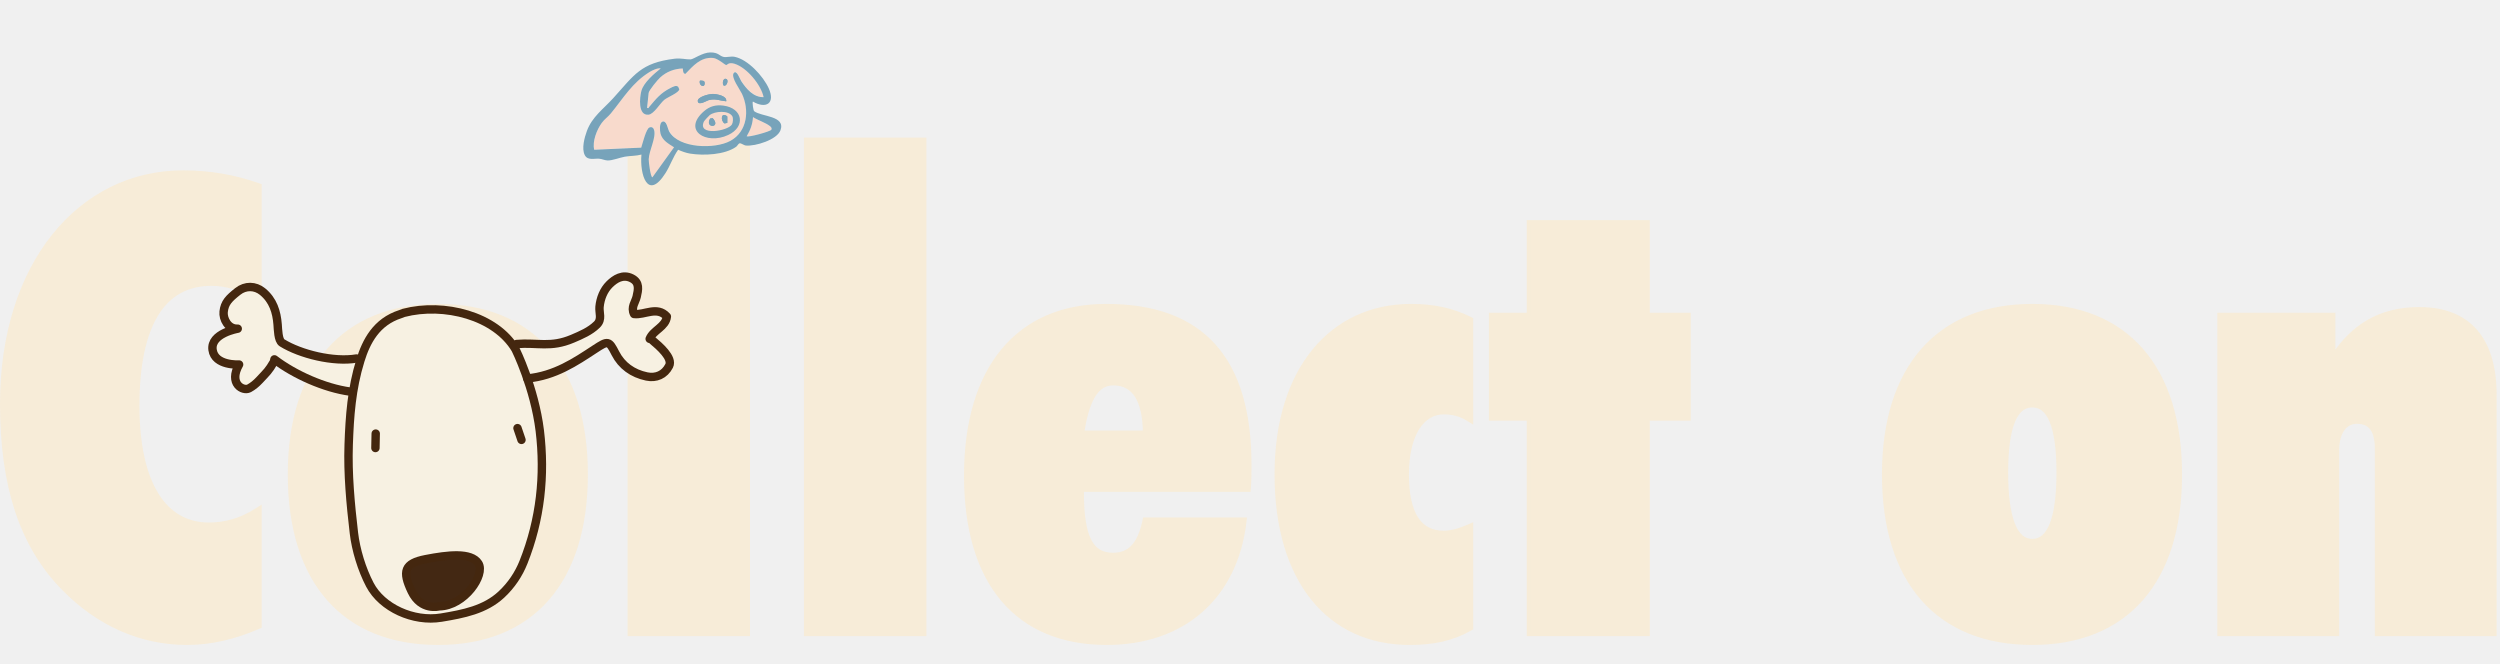
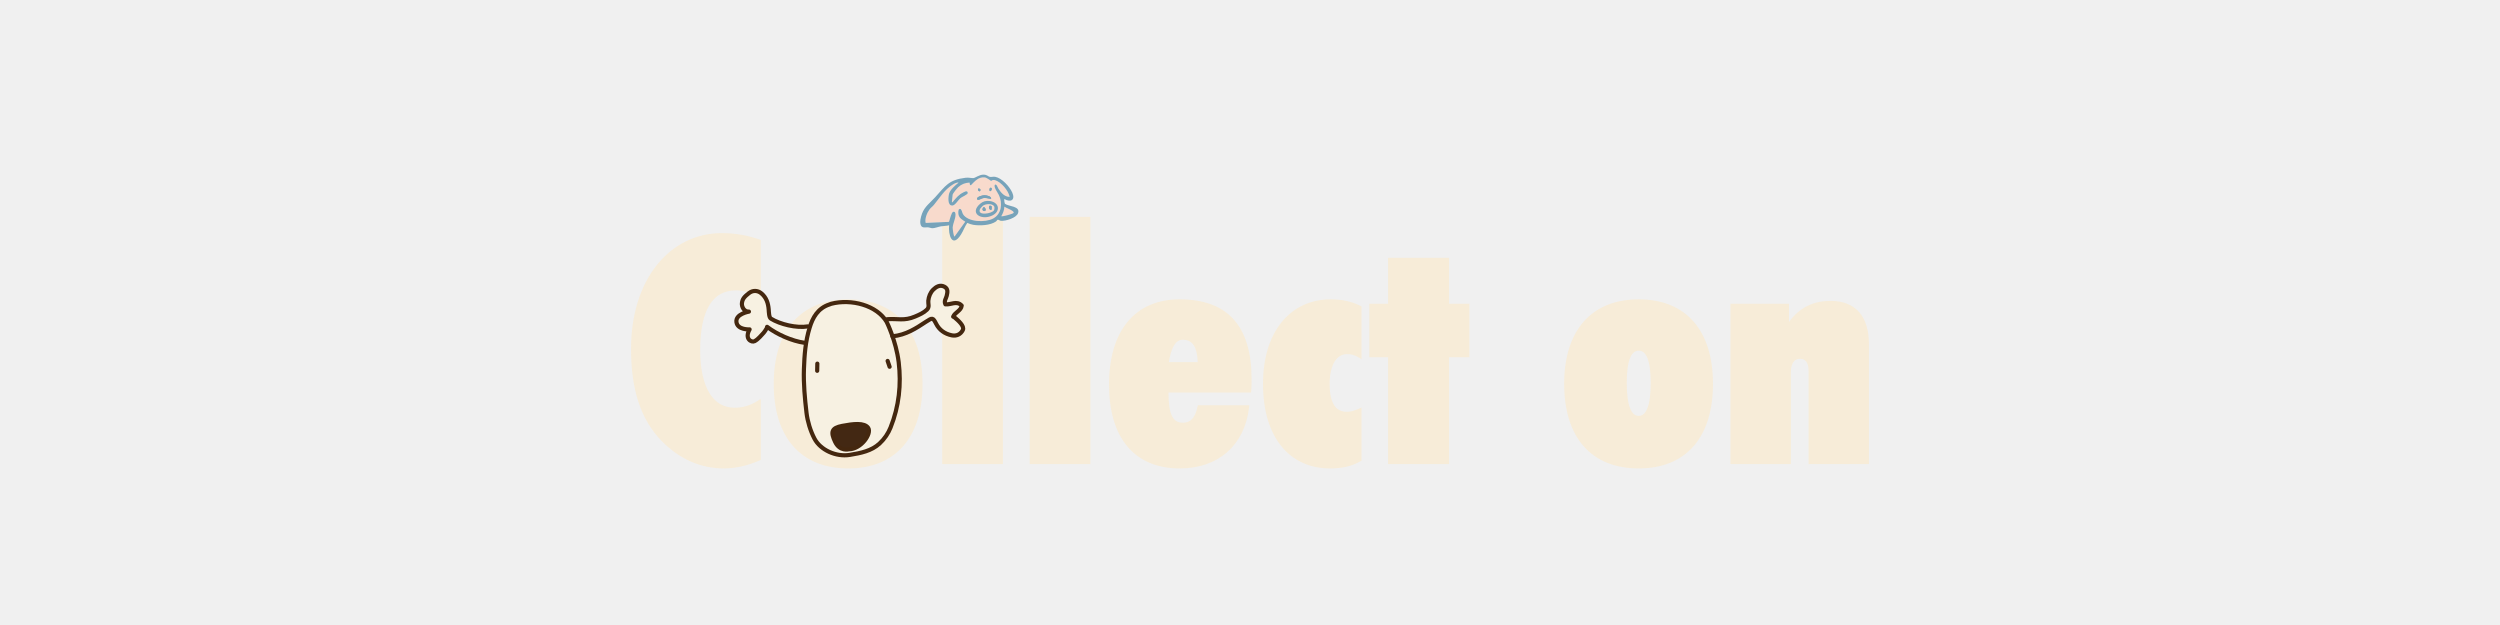
- <svg xmlns="http://www.w3.org/2000/svg" width="595" height="158" viewBox="0 0 595 158" fill="none">
-   <path d="M104.276 72.83C115.411 72.83 124.219 76.47 130.236 83.346C136.245 90.213 139.413 100.242 139.413 112.915C139.413 125.587 136.245 135.616 130.236 142.483C124.219 149.36 115.411 153 104.276 153C93.143 153 84.297 149.398 78.242 142.541C72.195 135.692 68.989 125.663 68.989 112.915C68.989 100.241 72.196 90.212 78.242 83.346C84.297 76.47 93.142 72.83 104.276 72.83ZM263.271 72.83C274.605 72.83 283.16 75.93 288.87 82.273C294.571 88.606 297.358 98.082 297.358 110.666C297.358 112.311 297.358 114.282 297.206 116.105L297.168 116.564H257.474V117.113C257.474 122.35 258.001 126.111 259.202 128.551C259.797 129.758 260.55 130.626 261.474 131.195C262.398 131.764 263.53 132.057 264.92 132.057C266.899 132.057 268.449 131.427 269.655 130.152C270.878 128.859 271.788 126.861 272.378 124.057L272.462 123.661H296.222L296.155 124.219C295.093 133.17 291.446 140.376 285.773 145.342C280.102 150.307 272.443 153 263.421 153C252.807 153 244.408 149.47 238.673 142.683C232.948 135.909 229.934 125.956 229.934 113.215C229.934 100.396 233.025 90.297 238.765 83.394C244.515 76.478 252.874 72.83 263.271 72.83ZM483.692 72.83C494.827 72.83 503.635 76.47 509.652 83.346C515.661 90.213 518.829 100.242 518.829 112.915C518.829 125.587 515.661 135.616 509.652 142.483C503.635 149.36 494.827 153 483.692 153C472.559 153 463.713 149.398 457.658 142.541C451.611 135.692 448.405 125.663 448.405 112.915C448.405 100.241 451.612 90.212 457.658 83.346C463.713 76.47 472.558 72.83 483.692 72.83ZM178 33.245V150.901H149.86V33.245H178ZM219.985 33.245V150.901H191.846V33.245H219.985ZM392.152 52.888V74.929H401.899V99.62H392.152V150.901H363.863V99.62H354.866V74.929H363.863V52.888H392.152ZM575.809 73.58C581.61 73.58 586.113 75.34 589.155 78.831C592.187 82.31 593.702 87.432 593.702 94.022V150.901H565.712V106.767C565.712 104.494 565.27 102.899 564.485 101.881C563.72 100.887 562.57 100.37 560.964 100.37C559.55 100.37 558.387 100.968 557.562 102.095C556.726 103.239 556.216 104.961 556.216 107.218V150.901H528.227V74.929H555.316V84.791C557.686 81.209 560.403 78.515 563.54 76.667C567.097 74.571 571.162 73.58 575.809 73.58ZM104.276 96.471C103.26 96.471 102.388 96.773 101.638 97.378C100.879 97.989 100.22 98.931 99.679 100.248C98.592 102.892 98.029 106.936 98.029 112.466C98.029 117.994 98.591 122.116 99.68 124.838C100.222 126.194 100.885 127.174 101.646 127.812C102.397 128.443 103.267 128.759 104.276 128.759C105.285 128.759 106.155 128.443 106.907 127.812C107.668 127.174 108.33 126.194 108.873 124.838C109.962 122.116 110.523 117.994 110.523 112.466C110.523 106.936 109.962 102.892 108.875 100.248C108.334 98.931 107.673 97.989 106.915 97.378C106.165 96.773 105.292 96.471 104.276 96.471ZM483.692 96.471C482.676 96.471 481.804 96.773 481.054 97.378C480.295 97.989 479.635 98.931 479.094 100.248C478.007 102.892 477.444 106.936 477.444 112.466C477.444 117.994 478.007 122.116 479.096 124.838C479.638 126.194 480.301 127.174 481.062 127.812C481.813 128.443 482.683 128.759 483.692 128.759C484.701 128.758 485.571 128.443 486.323 127.812C487.084 127.174 487.745 126.194 488.288 124.838C489.377 122.116 489.939 117.994 489.939 112.466C489.939 106.936 489.377 102.892 488.29 100.248C487.749 98.931 487.089 97.989 486.33 97.378C485.58 96.773 484.708 96.472 483.692 96.471ZM264.92 91.223C262.957 91.224 261.416 92.186 260.193 94.206C259.01 96.161 258.149 99.077 257.554 102.969H272.512C272.46 99.061 271.794 96.153 270.57 94.215C269.318 92.232 267.459 91.223 264.92 91.223ZM350.124 100.165L349.361 99.696C347.501 98.551 345.645 98.121 343.626 98.121C341.12 98.121 338.945 99.364 337.375 101.826C335.794 104.305 334.829 108.024 334.829 112.915C334.829 117.674 335.613 121.159 337.092 123.439C338.547 125.683 340.706 126.809 343.626 126.809C345.185 126.809 347.064 126.384 349.423 125.352L350.124 125.046V149.492L349.872 149.635C345.577 152.09 340.986 153 335.529 153C325.943 153 317.997 149.304 312.46 142.411C306.933 135.53 303.841 125.511 303.841 112.915C303.841 100.386 307.124 90.368 312.782 83.471C318.448 76.566 326.464 72.83 335.829 72.83C340.989 72.83 345.566 73.742 349.847 75.882L350.124 76.02V100.165ZM61.777 71.034L61.033 70.617C57.345 68.551 53.679 67.532 50.331 67.532C44.579 67.532 40.206 69.957 37.243 74.755C34.259 79.588 32.688 86.864 32.688 96.571C32.688 105.896 34.332 112.987 37.28 117.73C40.212 122.446 44.441 124.86 49.731 124.86C53.535 124.86 57.34 123.838 61.008 121.491L61.777 120.998V149.08L61.476 149.211C55.878 151.631 50.263 153 44.483 153C33.692 153 23.52 148.589 15.188 140.105V140.104C5.017 129.781 0.5 115.389 0.5 96.122C0.5 62.816 19.07 41.042 43.584 41.042C49.939 41.042 55.843 42.101 61.443 44.069L61.777 44.186V71.034Z" fill="#F7ECD8" stroke="#F7ECD8" />
-   <g clip-path="url(#clip0_891_1052)">
-     <path d="M95.309 74.804C89.558 76.645 87.168 81.324 85.77 85.856C83.691 92.558 84.357 99.4 84.12 106.18C83.878 113.078 83.429 120.006 84.232 126.866C84.71 130.941 85.677 134.958 87.209 138.82C89.428 144.405 98.864 148.813 105.477 147.718C110.781 146.841 115.443 145.166 119.338 141.553C121.753 139.31 123.472 136.677 124.593 133.88C128.657 123.697 129.765 113.193 128.486 102.561C127.214 92.27 122.398 84.648 122.398 84.648C117.716 76.638 105.702 72.014 96.097 74.52L95.318 74.815L95.309 74.804Z" fill="#F7F1E2" />
-     <path d="M84.375 93.686C78.273 92.85 70.076 89.205 65.315 85.572L65.177 86.18C63.913 88.339 63.606 88.52 61.762 90.498C61.009 91.308 60.18 91.992 59.286 92.473C57.898 93.214 54.301 91.421 56.913 86.8C56.913 86.8 51.115 87.168 50.595 83.293C50.069 79.373 56.588 78.272 56.588 78.272C54.262 78.42 53.053 75.888 53.23 74.245C53.459 72.09 54.488 71.079 56.596 69.404C58.407 67.967 60.733 68.013 62.481 69.438C65.011 71.498 65.85 74.304 66.08 77.271C66.177 78.46 66.196 81.05 67.133 81.631C71.519 84.349 73.895 84.543 79.287 85.419C80.558 85.626 83.787 84.621 84.84 85.32L120.519 82.195C125.303 81.156 131.041 82.892 136.267 80.662C138.356 79.773 140.44 78.891 142.046 77.323C143.375 76.034 142.544 74.488 142.688 73.057C142.886 71.075 143.66 69.098 145.066 67.714C146.331 66.474 148.233 65.179 150.385 66.305C152.306 67.309 151.898 69.025 151.533 70.644C151.238 71.968 150.091 73.184 150.908 74.784C153.415 75.095 156.386 72.821 158.714 75.389C158.458 77.846 155.47 78.602 154.622 80.7L155.367 81.133C156.869 82.38 160.213 85.246 159.242 87.134C158.144 89.268 156.119 90.109 153.91 89.652C150.551 88.956 147.961 87.066 146.462 84.15C144.902 81.12 144.726 81.075 141.594 83.126C136.924 86.193 130.344 89.779 124.664 89.114" fill="#F7F1E2" />
-     <path d="M125.494 90.072C132.069 89.442 136.932 86.14 141.602 83.073C144.726 81.023 144.909 81.061 146.469 84.097C147.962 87.015 150.558 88.897 153.917 89.599C156.127 90.063 158.16 89.221 159.25 87.082C160.22 85.193 156.87 82.329 155.374 81.081" stroke="#44270F" stroke-width="2" stroke-linecap="round" stroke-linejoin="round" />
-     <path d="M95.303 74.76C89.552 76.601 87.162 81.279 85.764 85.812C83.685 92.514 83.217 99.076 82.986 105.849C82.745 112.747 83.423 119.962 84.226 126.822C84.704 130.897 86.101 135.478 88.035 139.177C90.898 144.655 98.403 148.085 105.016 146.99C110.32 146.113 115.437 145.121 119.324 141.504C121.739 139.26 123.458 136.627 124.579 133.83C128.643 123.648 129.751 113.143 128.472 102.511C127.2 92.221 122.714 83.179 122.714 83.179C118.032 75.169 105.688 71.965 96.082 74.464L95.303 74.76Z" stroke="#44270F" stroke-width="2" stroke-linecap="round" stroke-linejoin="round" />
-     <path d="M154.622 80.648C155.47 78.551 158.458 77.794 158.714 75.338C156.387 72.776 153.415 75.043 150.908 74.733C150.091 73.133 151.232 71.917 151.533 70.592C151.898 68.973 152.305 67.251 150.385 66.253C148.226 65.128 146.324 66.423 145.067 67.663C143.654 69.054 142.887 71.029 142.689 73.005C142.544 74.436 143.375 75.983 142.046 77.271C140.433 78.841 138.349 79.723 136.267 80.611C131.04 82.835 127.938 81.467 122.969 81.874" stroke="#44270F" stroke-width="2" stroke-linecap="round" stroke-linejoin="round" />
-     <path d="M65.309 85.527C70.07 89.16 77.223 92.364 83.325 93.201" stroke="#44270F" stroke-width="2" stroke-linecap="round" stroke-linejoin="round" />
-     <path d="M65.171 86.136C63.907 88.295 63.6 88.475 61.756 90.454C61.003 91.263 60.174 91.948 59.28 92.429C57.893 93.169 54.295 91.376 56.907 86.756C56.907 86.756 51.109 87.124 50.589 83.249C50.063 79.329 56.582 78.228 56.582 78.228C54.256 78.376 53.047 75.844 53.224 74.201C53.453 72.046 54.482 71.035 56.591 69.36C58.401 67.923 60.727 67.969 62.476 69.394C65.006 71.453 65.844 74.26 66.074 77.227C66.171 78.416 66.19 81.006 67.127 81.587C71.513 84.305 79.387 86.245 84.849 85.326" stroke="#44270F" stroke-width="2" stroke-linecap="round" stroke-linejoin="round" />
-     <path d="M123.161 101.895L124.111 104.692" stroke="#44270F" stroke-width="2" stroke-linecap="round" stroke-linejoin="round" />
-     <path d="M89.42 103.196L89.35 106.627" stroke="#44270F" stroke-width="2" stroke-linecap="round" stroke-linejoin="round" />
-     <path d="M104.529 144.306C104.529 144.306 100.226 145.482 97.961 140.738C95.696 135.994 96.174 134.081 101.345 133.075C106.518 132.075 112.119 131.381 113.849 134.082C115.58 136.783 110.505 144.236 104.529 144.306Z" fill="#432813" stroke="#44270F" stroke-width="2" stroke-miterlimit="10" />
+ <svg xmlns="http://www.w3.org/2000/svg" width="1200" height="300" viewBox="0 0 1200 300" fill="none">
+   <g clip-path="url(#clip0_980_2073)">
+     <path d="M407.175 144.182C418.31 144.182 427.118 147.822 433.135 154.698C439.143 161.565 442.311 171.594 442.312 184.267C442.312 196.939 439.143 206.968 433.135 213.835C427.118 220.712 418.31 224.352 407.175 224.352C396.042 224.352 387.196 220.75 381.141 213.893C375.094 207.044 371.888 197.015 371.888 184.267C371.888 171.593 375.094 161.564 381.141 154.697C387.195 147.822 396.04 144.182 407.175 144.182ZM566.169 144.182C577.504 144.182 586.058 147.282 591.769 153.625C597.47 159.957 600.257 169.434 600.257 182.018C600.257 183.663 600.256 185.633 600.104 187.457L600.066 187.916H560.372V188.465C560.372 193.702 560.899 197.463 562.101 199.902C562.696 201.11 563.448 201.978 564.372 202.547C565.296 203.116 566.428 203.409 567.818 203.409C569.797 203.409 571.347 202.779 572.554 201.504C573.776 200.211 574.686 198.213 575.276 195.409L575.36 195.013H599.12L599.054 195.571C597.992 204.522 594.344 211.727 588.672 216.693C583 221.659 575.342 224.352 566.319 224.352C555.706 224.352 547.307 220.822 541.571 214.035C535.847 207.261 532.832 197.308 532.832 184.566C532.832 171.748 535.923 161.649 541.663 154.746C547.413 147.83 555.772 144.182 566.169 144.182ZM786.591 144.182C797.726 144.182 806.534 147.822 812.551 154.698C818.559 161.565 821.728 171.594 821.728 184.267C821.728 196.939 818.559 206.968 812.551 213.835C806.534 220.712 797.726 224.352 786.591 224.352C775.458 224.352 766.612 220.75 760.557 213.893C754.51 207.044 751.304 197.015 751.304 184.267C751.304 171.593 754.51 161.564 760.557 154.697C766.611 147.822 775.456 144.182 786.591 144.182ZM480.898 104.597V222.253H452.759V104.597H480.898ZM522.884 104.597V222.253H494.744V104.597H522.884ZM695.051 124.239V146.281H704.798V170.972H695.051V222.253H666.762V170.972H657.765V146.281H666.762V124.239H695.051ZM878.707 144.932C884.509 144.932 889.011 146.691 892.054 150.183C895.086 153.662 896.601 158.784 896.601 165.374V222.253H868.61V178.119C868.61 175.846 868.168 174.251 867.384 173.232C866.618 172.239 865.469 171.722 863.862 171.722C862.448 171.722 861.286 172.319 860.461 173.447C859.625 174.591 859.114 176.313 859.114 178.569V222.253H831.125V146.281H858.215V156.143C860.585 152.561 863.301 149.867 866.438 148.019C869.995 145.923 874.06 144.932 878.707 144.932ZM407.175 167.823C406.159 167.823 405.286 168.125 404.536 168.729C403.778 169.34 403.118 170.283 402.577 171.6C401.49 174.244 400.928 178.288 400.928 183.817C400.928 189.346 401.489 193.468 402.578 196.189C403.121 197.546 403.783 198.526 404.544 199.164C405.296 199.795 406.166 200.11 407.175 200.11C408.184 200.11 409.054 199.795 409.806 199.164C410.566 198.526 411.229 197.546 411.771 196.189C412.86 193.468 413.422 189.346 413.422 183.817C413.422 178.288 412.86 174.244 411.773 171.6C411.232 170.283 410.572 169.34 409.813 168.729C409.063 168.125 408.191 167.823 407.175 167.823ZM786.591 167.823C785.575 167.823 784.703 168.125 783.952 168.729C783.194 169.34 782.533 170.283 781.992 171.6C780.906 174.244 780.343 178.288 780.343 183.817C780.343 189.346 780.905 193.468 781.994 196.189C782.537 197.546 783.199 198.526 783.96 199.164C784.712 199.795 785.582 200.11 786.591 200.11C787.6 200.11 788.47 199.795 789.222 199.164C789.982 198.526 790.644 197.546 791.187 196.189C792.275 193.468 792.838 189.346 792.838 183.817C792.838 178.288 792.275 174.244 791.188 171.6C790.647 170.282 789.987 169.34 789.229 168.729C788.478 168.125 787.607 167.823 786.591 167.823ZM567.818 162.575C565.855 162.575 564.315 163.537 563.092 165.558C561.909 167.512 561.047 170.429 560.452 174.32H575.411C575.359 170.413 574.693 167.504 573.469 165.566C572.217 163.584 570.357 162.575 567.818 162.575ZM653.021 171.517L652.26 171.048C650.399 169.903 648.544 169.473 646.524 169.473C644.018 169.473 641.843 170.716 640.273 173.178C638.693 175.657 637.728 179.375 637.728 184.267C637.728 189.026 638.511 192.51 639.99 194.791C641.445 197.035 643.604 198.161 646.524 198.161C648.083 198.161 649.962 197.736 652.321 196.704L653.021 196.397V220.844L652.771 220.987C648.476 223.441 643.885 224.352 638.428 224.352C628.841 224.352 620.896 220.656 615.358 213.763C609.831 206.882 606.739 196.863 606.739 184.267C606.739 171.738 610.022 161.72 615.681 154.823C621.346 147.918 629.363 144.182 638.728 144.182C643.887 144.182 648.465 145.093 652.745 147.233L653.021 147.372V171.517ZM364.676 142.386L363.932 141.969C360.243 139.903 356.577 138.884 353.229 138.884C347.477 138.884 343.104 141.309 340.142 146.106C337.157 150.94 335.587 158.216 335.587 167.923C335.587 177.248 337.23 184.339 340.179 189.082C343.11 193.798 347.339 196.212 352.63 196.212C356.434 196.212 360.239 195.19 363.906 192.843L364.676 192.35V220.432L364.374 220.562C358.777 222.983 353.161 224.352 347.382 224.352C336.59 224.352 326.419 219.941 318.086 211.457V211.456C307.916 201.133 303.399 186.741 303.398 167.474C303.398 134.168 321.968 112.394 346.482 112.394C352.837 112.394 358.742 113.453 364.342 115.421L364.676 115.538V142.386Z" fill="#F7ECD8" stroke="#F7ECD8" />
+     <g clip-path="url(#clip1_980_2073)">
+       <path d="M398.208 146.156C392.457 147.998 390.066 152.676 388.668 157.208C386.59 163.91 387.255 170.752 387.018 177.532C386.777 184.43 386.327 191.358 387.13 198.218C387.609 202.294 388.575 206.31 390.108 210.172C392.326 215.758 401.762 220.165 408.375 219.07C413.679 218.193 418.341 216.518 422.236 212.906C424.651 210.662 426.371 208.029 427.492 205.232C431.555 195.05 432.664 184.545 431.384 173.913C430.112 163.623 425.296 156.001 425.296 156.001C420.614 147.99 408.6 143.367 398.996 145.872L398.216 146.168L398.208 146.156Z" fill="#F7F1E2" />
+       <path d="M387.274 165.038C381.172 164.202 372.976 160.557 368.214 156.924L368.077 157.532C366.812 159.691 366.506 159.872 364.661 161.85C363.908 162.66 363.08 163.344 362.186 163.825C360.798 164.566 357.201 162.773 359.812 158.152C359.812 158.152 354.015 158.52 353.495 154.645C352.968 150.725 359.488 149.624 359.488 149.624C357.162 149.772 355.952 147.24 356.129 145.597C356.359 143.442 357.387 142.431 359.496 140.756C361.306 139.319 363.632 139.365 365.381 140.79C367.911 142.85 368.749 145.656 368.98 148.623C369.076 149.812 369.096 152.403 370.032 152.983C374.418 155.701 376.794 155.895 382.186 156.771C383.458 156.978 386.686 155.973 387.739 156.672L423.419 153.547C428.202 152.508 433.941 154.245 439.166 152.015C441.256 151.125 443.339 150.243 444.945 148.675C446.274 147.386 445.444 145.84 445.588 144.409C445.786 142.427 446.559 140.45 447.966 139.066C449.23 137.826 451.132 136.531 453.284 137.657C455.205 138.662 454.798 140.377 454.433 141.996C454.138 143.32 452.99 144.536 453.807 146.137C456.314 146.447 459.285 144.173 461.613 146.741C461.357 149.198 458.369 149.954 457.521 152.052L458.266 152.485C459.769 153.732 463.112 156.598 462.142 158.486C461.044 160.62 459.018 161.462 456.809 161.004C453.451 160.308 450.861 158.418 449.361 155.502C447.802 152.472 447.625 152.427 444.494 154.478C439.823 157.545 433.244 161.131 427.564 160.466" fill="#F7F1E2" />
+       <path d="M428.393 161.424C434.967 160.794 439.83 157.492 444.5 154.425C447.625 152.375 447.807 152.413 449.368 155.449C450.86 158.367 453.456 160.249 456.815 160.951C459.026 161.415 461.058 160.573 462.148 158.434C463.119 156.545 459.768 153.681 458.272 152.433" stroke="#44270F" stroke-width="2" stroke-linecap="round" stroke-linejoin="round" />
+       <path d="M398.203 146.111C392.451 147.953 390.061 152.631 388.663 157.163C386.585 163.865 386.117 170.428 385.885 177.201C385.644 184.098 386.322 191.313 387.125 198.174C387.604 202.249 389.001 206.83 390.935 210.529C393.797 216.007 401.302 219.437 407.915 218.342C413.219 217.465 418.336 216.473 422.223 212.856C424.638 210.612 426.358 207.979 427.479 205.182C431.542 195 432.651 184.495 431.371 173.863C430.099 163.573 425.613 154.531 425.613 154.531C420.932 146.521 408.587 143.317 398.982 145.816L398.203 146.111Z" stroke="#44270F" stroke-width="2" stroke-linecap="round" stroke-linejoin="round" />
+       <path d="M457.521 152C458.369 149.903 461.358 149.146 461.613 146.69C459.286 144.128 456.314 146.395 453.807 146.085C452.99 144.485 454.131 143.269 454.433 141.944C454.798 140.325 455.204 138.604 453.284 137.605C451.126 136.48 449.224 137.775 447.966 139.015C446.553 140.406 445.787 142.381 445.588 144.357C445.444 145.788 446.274 147.335 444.946 148.623C443.332 150.193 441.249 151.075 439.167 151.963C433.94 154.187 430.838 152.819 425.869 153.226" stroke="#44270F" stroke-width="2" stroke-linecap="round" stroke-linejoin="round" />
+       <path d="M368.209 156.879C372.971 160.513 380.123 163.716 386.225 164.553" stroke="#44270F" stroke-width="2" stroke-linecap="round" stroke-linejoin="round" />
+       <path d="M368.071 157.488C366.806 159.646 366.5 159.827 364.656 161.806C363.902 162.615 363.074 163.3 362.18 163.78C360.792 164.521 357.195 162.728 359.807 158.108C359.807 158.108 354.009 158.475 353.489 154.6C352.962 150.681 359.482 149.58 359.482 149.58C357.156 149.728 355.946 147.196 356.123 145.553C356.353 143.398 357.381 142.386 359.49 140.712C361.3 139.275 363.626 139.321 365.375 140.745C367.905 142.805 368.743 145.612 368.974 148.579C369.071 149.767 369.09 152.358 370.026 152.938C374.412 155.657 382.287 157.597 387.748 156.677" stroke="#44270F" stroke-width="2" stroke-linecap="round" stroke-linejoin="round" />
+       <path d="M426.061 173.247L427.011 176.044" stroke="#44270F" stroke-width="2" stroke-linecap="round" stroke-linejoin="round" />
+       <path d="M392.318 174.548L392.248 177.979" stroke="#44270F" stroke-width="2" stroke-linecap="round" stroke-linejoin="round" />
+       <path d="M407.429 215.659C407.429 215.659 403.126 216.834 400.861 212.09C398.596 207.346 399.074 205.433 404.246 204.427C409.418 203.427 415.019 202.733 416.75 205.434C418.48 208.135 413.405 215.588 407.429 215.659Z" fill="#432813" stroke="#44270F" stroke-width="2" stroke-miterlimit="10" />
+     </g>
+     <path d="M482.112 99.215C483.218 99.954 485.22 100.582 486.175 101.388C486.424 101.606 486.644 101.84 486.498 102.207C486.329 102.632 480.922 104.122 480.609 103.774C481.469 102.348 482.018 100.928 482.101 99.217L482.112 99.215Z" fill="#F8DACC" />
+     <path d="M446.152 100.534C446.772 99.694 447.618 99.13 448.266 98.34C451.251 94.718 453.372 91.007 457.504 88.461C458.152 88.068 459.399 87.462 460.154 87.612C458.606 88.835 456.096 90.973 455.555 92.918C455.118 94.503 454.69 98.859 457.223 98.63C458.536 98.508 459.93 95.977 461.023 95.073C461.765 94.461 464.561 93.384 464.562 92.578L464.321 92.004C463.834 91.511 462.98 92.022 462.472 92.275C460.101 93.456 459.062 94.835 457.412 96.773C457.268 96.947 457.408 97.15 456.931 96.989L457.303 93.437C457.375 92.802 459.478 90.266 460.061 89.744C461.558 88.4 463.358 87.685 465.388 87.61C465.533 87.641 465.336 88.909 466.053 88.892C467.882 87.001 469.668 84.837 472.645 85.107C473.724 85.205 475.546 86.798 475.729 86.801C476.02 86.808 476.308 86.043 477.754 86.491C480.669 87.384 484.035 91.473 484.666 94.436C482.232 94.478 480.547 92.455 479.33 90.605C479.032 90.147 478.263 87.872 477.574 88.68C476.765 89.614 479.062 92.647 479.506 93.619C481.305 97.516 480.843 102.608 476.767 104.834C473.088 106.846 464.537 106.673 462.211 102.645C461.826 101.975 461.558 99.739 460.489 100.317C459.844 100.655 459.963 102.431 460.116 103.052C460.521 104.729 462.021 105.513 463.349 106.367L458.203 113.512C457.746 113.477 457.3 109.775 457.32 109.224C457.409 107.071 459.139 104.078 458.6 102.239C458.439 101.695 458.022 101.438 457.486 101.652C456.697 101.96 455.838 105.567 455.538 106.453L444.353 106.956C443.85 105.004 444.994 102.114 446.182 100.518L446.152 100.534Z" fill="#F8DACC" />
+     <path d="M451.617 108.644C450.404 108.857 448.626 109.579 447.502 109.542C446.822 109.521 446.243 109.194 445.523 109.125C444.335 109.023 442.754 109.628 442.062 108.243C441.288 106.678 442.007 104.092 442.576 102.53C443.806 99.164 446.509 97.296 448.852 94.711C453.85 89.212 455.346 86.309 463.498 85.32C464.975 85.139 466.165 85.531 467.255 85.488C467.96 85.462 470.08 83.848 471.947 83.831C473.944 83.816 474.091 84.674 475.115 84.899C475.805 85.048 476.857 84.699 477.7 84.866C480.893 85.478 484.56 89.498 485.853 92.368C487.487 95.968 485.202 97.35 482.085 95.522C481.913 95.721 482.175 97.647 482.395 97.816C484.112 99.157 489.945 98.867 488.65 102.361C487.806 104.634 482.657 106.191 480.454 105.991C479.898 105.94 479.305 105.389 478.929 105.459C478.646 105.504 478.402 106.069 478.104 106.288C475.378 108.214 470.37 108.426 467.161 107.913C466.236 107.77 465.153 107.382 464.296 106.991C463.065 108.723 462.422 110.77 461.285 112.552C456.991 119.304 455.125 112.742 455.567 108.137C454.279 108.491 452.913 108.417 451.617 108.644ZM457.415 96.795C459.064 94.857 460.114 93.476 462.475 92.296C462.983 92.044 463.837 91.532 464.323 92.025L464.565 92.599C464.551 93.397 461.767 94.483 461.026 95.094C459.933 95.998 458.539 98.53 457.225 98.652C454.693 98.881 455.121 94.524 455.558 92.94C456.099 90.995 458.618 88.844 460.156 87.633C459.402 87.484 458.154 88.09 457.507 88.482C453.364 91.03 451.243 94.741 448.269 98.361C447.62 99.151 446.774 99.715 446.155 100.555C444.967 102.151 443.822 105.03 444.326 106.993L455.51 106.49C455.811 105.604 456.669 101.997 457.459 101.689C457.995 101.475 458.422 101.73 458.573 102.276C459.111 104.114 457.382 107.108 457.293 109.261C457.272 109.812 457.721 113.525 458.176 113.549L463.322 106.404C461.993 105.55 460.494 104.766 460.088 103.089C459.935 102.458 459.816 100.692 460.461 100.354C461.543 99.785 461.799 102.012 462.184 102.682C464.509 106.71 473.06 106.883 476.74 104.87C480.815 102.635 481.287 97.54 479.479 93.656C479.037 92.694 476.738 89.651 477.547 88.717C478.236 87.909 479.005 90.184 479.303 90.642C480.52 92.492 482.207 94.525 484.639 94.473C484.02 91.518 480.643 87.431 477.727 86.528C476.27 86.081 475.993 86.845 475.702 86.838C475.529 86.833 473.707 85.24 472.617 85.144C469.642 84.884 467.856 87.048 466.026 88.928C465.319 88.944 465.505 87.678 465.361 87.647C463.33 87.722 461.529 88.426 460.034 89.78C459.45 90.303 457.348 92.839 457.276 93.474L456.903 97.026C457.38 97.187 457.239 96.973 457.385 96.81L457.415 96.795ZM480.608 103.774C480.921 104.122 486.318 102.634 486.497 102.208C486.643 101.841 486.424 101.607 486.174 101.388C485.219 100.583 483.217 99.954 482.111 99.216C482.015 100.918 481.477 102.336 480.619 103.773L480.608 103.774Z" fill="#77A3BA" />
+     <path d="M475.207 91.731C475.861 91.929 476.385 90.416 475.774 90.158C474.874 89.763 474.733 91.591 475.207 91.731ZM470.608 91.202C470.629 90.446 470.111 90.571 469.492 90.53C469.068 91.585 470.572 92.465 470.608 91.202ZM472.543 93.712C471.723 93.691 468.772 94.405 468.975 95.48C469.177 96.555 471.058 95.333 471.52 95.196C473.156 94.733 474.139 95.308 475.733 95.464C475.988 94.155 473.513 93.73 472.541 93.701L472.543 93.712Z" fill="#77A3BA" />
+     <path d="M476.198 103.484C470.974 105.923 465.187 102.368 470.472 97.801C471.815 96.643 473.258 96.253 475.058 96.484C479.699 97.082 480.452 101.499 476.209 103.482L476.198 103.484ZM471.805 98.751C471.605 98.912 470.522 100.083 470.433 100.269C468.771 103.821 476.232 102.543 477.109 100.953C477.368 100.482 477.458 99.425 477.16 98.968C476.229 97.567 473.04 97.793 471.805 98.751Z" fill="#77A3BA" />
+     <path d="M475.735 95.474C475.99 94.165 473.515 93.74 472.543 93.711C471.723 93.691 468.773 94.405 468.976 95.48C469.178 96.555 471.059 95.333 471.521 95.195C473.157 94.732 474.14 95.307 475.734 95.463L475.735 95.474Z" fill="#77A3BA" />
+     <path d="M475.775 90.158C474.874 89.763 474.734 91.591 475.207 91.731C475.862 91.928 476.386 90.416 475.775 90.158Z" fill="#77A3BA" />
+     <path d="M469.493 90.529C469.069 91.585 470.574 92.465 470.61 91.201C470.63 90.446 470.112 90.571 469.493 90.529Z" fill="#77A3BA" />
+     <path d="M475.995 99.077C474.591 97.88 474.251 99.944 475.322 100.731L475.989 100.604L475.995 99.077ZM471.914 99.572C470.507 101.956 474.663 101.867 472.522 99.476L471.914 99.572Z" fill="#77A3BA" />
+     <path d="M472.52 99.465L471.912 99.562C470.507 101.955 474.661 101.856 472.52 99.465Z" fill="#77A3BA" />
+     <path d="M476 100.602L476.005 99.075C474.601 97.879 474.262 99.942 475.332 100.73L476 100.602Z" fill="#77A3BA" />
  </g>
-   <path d="M179.213 27.864C180.318 28.602 182.32 29.231 183.275 30.037C183.525 30.255 183.745 30.489 183.599 30.856C183.429 31.28 178.022 32.771 177.709 32.422C178.569 30.997 179.118 29.577 179.202 27.865L179.213 27.864Z" fill="#F8DACC" />
-   <path d="M143.253 29.182C143.872 28.342 144.718 27.779 145.367 26.988C148.351 23.366 150.472 19.655 154.605 17.109C155.252 16.717 156.5 16.111 157.254 16.26C155.707 17.483 153.197 19.622 152.656 21.567C152.219 23.151 151.791 27.508 154.323 27.279C155.637 27.157 157.031 24.625 158.124 23.721C158.865 23.11 161.662 22.033 161.663 21.226L161.421 20.652C160.935 20.159 160.081 20.671 159.573 20.923C157.202 22.105 156.162 23.484 154.513 25.422C154.368 25.595 154.508 25.799 154.031 25.638L154.404 22.085C154.475 21.451 156.578 18.914 157.162 18.392C158.658 17.048 160.458 16.333 162.489 16.259C162.633 16.29 162.436 17.557 163.154 17.54C164.983 15.649 166.768 13.485 169.745 13.756C170.825 13.854 172.646 15.446 172.829 15.449C173.121 15.457 173.408 14.691 174.855 15.139C177.769 16.032 181.136 20.121 181.766 23.085C179.333 23.126 177.648 21.103 176.431 19.254C176.132 18.796 175.364 16.521 174.675 17.328C173.866 18.262 176.163 21.295 176.607 22.268C178.406 26.164 177.944 31.257 173.868 33.482C170.188 35.494 161.637 35.322 159.312 31.294C158.927 30.624 158.659 28.388 157.589 28.965C156.944 29.304 157.064 31.08 157.216 31.701C157.621 33.378 159.121 34.161 160.449 35.015L155.304 42.161C154.847 42.126 154.4 38.424 154.42 37.872C154.51 35.719 156.239 32.726 155.701 30.887C155.539 30.343 155.123 30.087 154.587 30.3C153.797 30.608 152.939 34.216 152.638 35.102L141.454 35.604C140.951 33.653 142.095 30.763 143.283 29.167L143.253 29.182Z" fill="#F8DACC" />
-   <path d="M148.717 37.292C147.504 37.505 145.727 38.228 144.603 38.191C143.923 38.169 143.344 37.842 142.624 37.773C141.436 37.671 139.855 38.276 139.163 36.891C138.388 35.327 139.108 32.74 139.677 31.178C140.907 27.812 143.61 25.944 145.952 23.359C150.95 17.86 152.447 14.957 160.599 13.968C162.075 13.788 163.266 14.18 164.355 14.136C165.061 14.11 167.18 12.496 169.048 12.479C171.045 12.464 171.191 13.322 172.216 13.547C172.906 13.696 173.958 13.347 174.801 13.514C177.994 14.127 181.661 18.146 182.954 21.016C184.588 24.616 182.302 25.999 179.186 24.17C179.013 24.37 179.275 26.295 179.495 26.465C181.212 27.805 187.046 27.515 185.75 31.01C184.906 33.282 179.757 34.839 177.554 34.64C176.998 34.588 176.406 34.037 176.03 34.107C175.747 34.152 175.503 34.717 175.205 34.936C172.478 36.862 167.471 37.074 164.262 36.561C163.336 36.418 162.254 36.03 161.397 35.639C160.166 37.371 159.523 39.418 158.386 41.2C154.092 47.953 152.225 41.391 152.668 36.785C151.38 37.139 150.014 37.065 148.717 37.292ZM154.516 25.443C156.165 23.505 157.215 22.124 159.575 20.944C160.083 20.692 160.938 20.18 161.424 20.673L161.665 21.247C161.652 22.045 158.868 23.131 158.127 23.742C157.034 24.646 155.639 27.178 154.326 27.3C151.793 27.529 152.221 23.173 152.658 21.588C153.2 19.643 155.718 17.492 157.257 16.281C156.502 16.132 155.255 16.738 154.608 17.13C150.464 19.678 148.343 23.389 145.369 27.009C144.721 27.8 143.875 28.363 143.255 29.203C142.068 30.799 140.922 33.678 141.426 35.641L152.611 35.138C152.912 34.252 153.77 30.645 154.56 30.337C155.095 30.123 155.523 30.378 155.674 30.924C156.212 32.763 154.482 35.756 154.393 37.909C154.373 38.46 154.821 42.173 155.276 42.197L160.422 35.052C159.094 34.198 157.594 33.414 157.189 31.737C157.035 31.106 156.917 29.34 157.562 29.002C158.643 28.433 158.899 30.66 159.285 31.33C161.61 35.358 170.161 35.531 173.841 33.519C177.915 31.283 178.388 26.188 176.58 22.304C176.137 21.343 173.839 18.299 174.648 17.365C175.337 16.557 176.105 18.832 176.403 19.29C177.621 21.14 179.308 23.173 181.739 23.121C181.121 20.166 177.744 16.079 174.828 15.176C173.37 14.729 173.094 15.493 172.802 15.486C172.63 15.481 170.808 13.888 169.718 13.792C166.743 13.532 164.957 15.696 163.126 17.577C162.419 17.592 162.606 16.326 162.461 16.295C160.431 16.37 158.629 17.074 157.135 18.429C156.551 18.951 154.448 21.487 154.377 22.122L154.004 25.674C154.481 25.835 154.34 25.621 154.486 25.458L154.516 25.443ZM177.709 32.422C178.022 32.771 183.418 31.282 183.598 30.856C183.744 30.489 183.524 30.255 183.275 30.037C182.32 29.231 180.318 28.602 179.212 27.864C179.116 29.566 178.577 30.984 177.719 32.421L177.709 32.422Z" fill="#77A3BA" />
-   <path d="M172.308 20.379C172.963 20.577 173.487 19.064 172.876 18.806C171.975 18.411 171.835 20.239 172.308 20.379ZM167.71 19.85C167.73 19.094 167.212 19.219 166.593 19.177C166.169 20.233 167.674 21.113 167.71 19.85ZM169.644 22.36C168.824 22.339 165.874 23.053 166.076 24.128C166.279 25.203 168.16 23.981 168.622 23.844C170.257 23.38 171.241 23.956 172.835 24.112C173.09 22.803 170.615 22.378 169.643 22.349L169.644 22.36Z" fill="#77A3BA" />
-   <path d="M173.299 32.132C168.074 34.571 162.288 31.016 167.573 26.45C168.916 25.291 170.359 24.901 172.158 25.132C176.8 25.73 177.553 30.147 173.309 32.13L173.299 32.132ZM168.906 27.399C168.705 27.56 167.623 28.731 167.534 28.917C165.871 32.469 173.333 31.191 174.209 29.602C174.468 29.131 174.559 28.074 174.26 27.616C173.329 26.215 170.141 26.441 168.906 27.399Z" fill="#77A3BA" />
-   <path d="M172.836 24.122C173.091 22.814 170.616 22.389 169.644 22.36C168.824 22.339 165.874 23.053 166.076 24.128C166.279 25.203 168.16 23.981 168.621 23.844C170.257 23.381 171.24 23.956 172.834 24.112L172.836 24.122Z" fill="#77A3BA" />
-   <path d="M172.876 18.806C171.975 18.411 171.834 20.239 172.308 20.379C172.963 20.577 173.486 19.064 172.876 18.806Z" fill="#77A3BA" />
-   <path d="M166.594 19.177C166.17 20.233 167.674 21.113 167.711 19.85C167.731 19.094 167.213 19.219 166.594 19.177Z" fill="#77A3BA" />
-   <path d="M173.095 27.725C171.691 26.528 171.352 28.592 172.422 29.379L173.09 29.252L173.095 27.725ZM169.014 28.22C167.607 30.604 171.764 30.515 169.622 28.124L169.014 28.22Z" fill="#77A3BA" />
-   <path d="M169.621 28.114L169.012 28.21C167.607 30.604 171.762 30.505 169.621 28.114Z" fill="#77A3BA" />
-   <path d="M173.1 29.25L173.106 27.723C171.702 26.527 171.362 28.59 172.433 29.378L173.1 29.25Z" fill="#77A3BA" />
  <defs>
-     <clipPath id="clip0_891_1052">
-       <rect width="115.739" height="90.683" fill="white" transform="translate(45.0791 67.5793) rotate(-8.36445)" />
+     <clipPath id="clip0_980_2073">
+       <rect width="1200" height="300" fill="white" />
+     </clipPath>
+     <clipPath id="clip1_980_2073">
+       <rect width="115.739" height="90.683" fill="white" transform="translate(347.979 138.931) rotate(-8.36445)" />
    </clipPath>
  </defs>
</svg>
